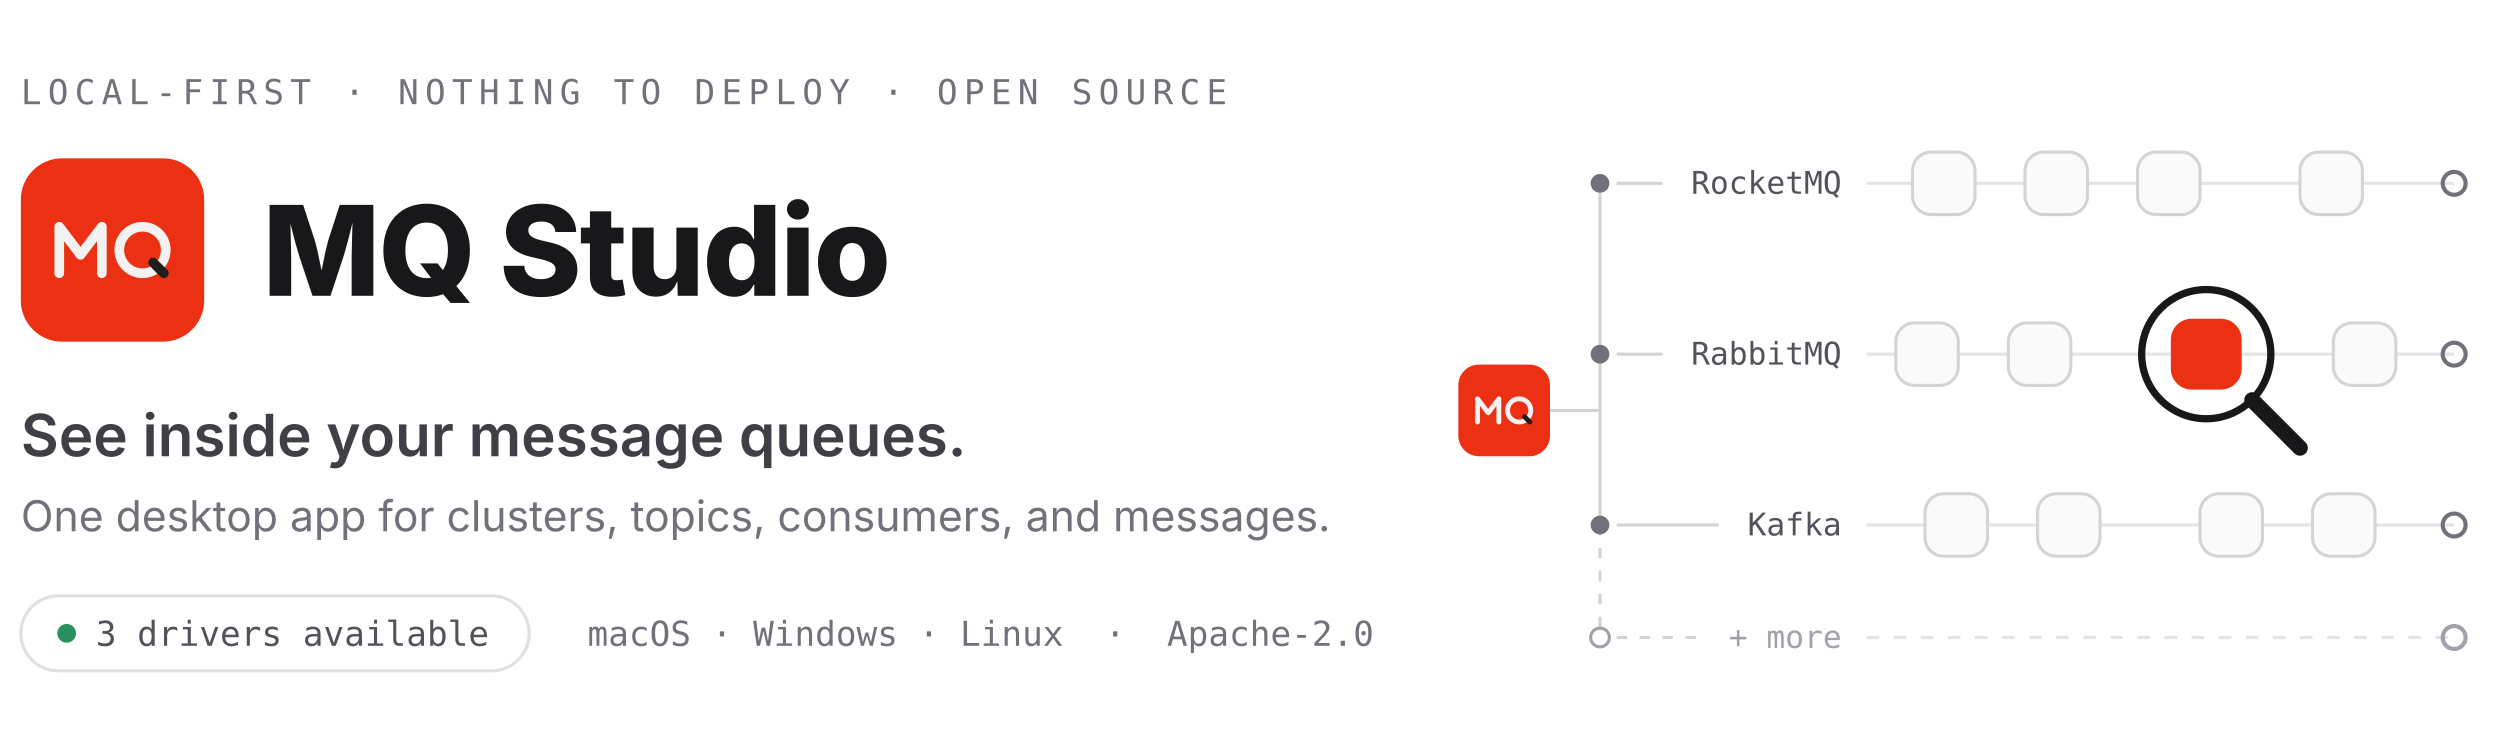
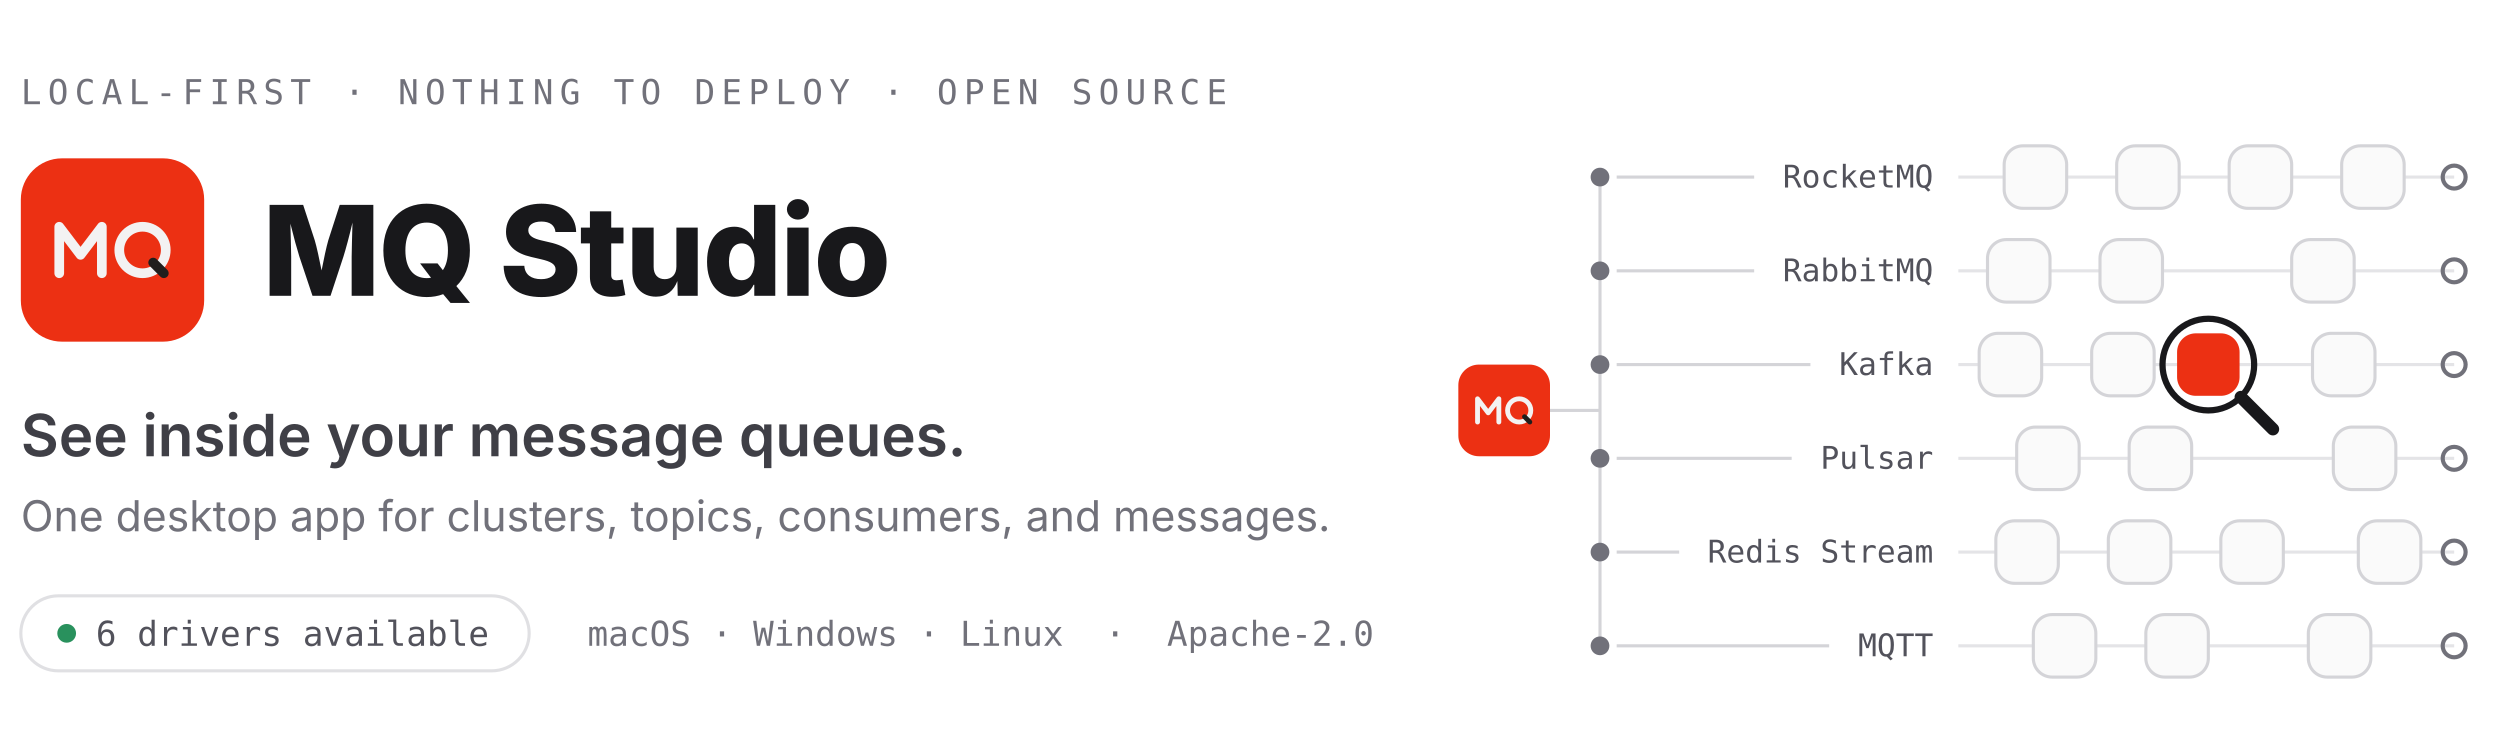
<svg xmlns="http://www.w3.org/2000/svg" width="1200" height="360" viewBox="0 0 1200 360" role="img" aria-labelledby="t d">
  <text x="10" y="50" font-family="ui-monospace,'SF Mono',Menlo,Consolas,monospace" font-size="16.5" letter-spacing="3" fill="#71717A">LOCAL-FIRST · NOTHING TO DEPLOY · OPEN SOURCE</text>
  <g id="lockup">
    <rect x="10" y="76" width="88" height="88" rx="19.8" fill="#EC3013" />
    <g transform="translate(22.86 96.761) scale(0.46478)" fill="none" stroke-width="10">
      <path d="M12 74 L12 26 L34 55 L56 26 L56 74" stroke="#F3F2F2" stroke-linejoin="round" stroke-linecap="round" />
      <circle cx="98" cy="50" r="24" stroke="#F3F2F2" />
      <line x1="109" y1="63" x2="120" y2="74" stroke="#201E1D" stroke-linecap="round" />
    </g>
    <text x="126" y="142" font-family="-apple-system,'PingFang SC','Segoe UI','Microsoft YaHei',system-ui,sans-serif" font-size="60" font-weight="800" letter-spacing="-1" fill="#18181B">MQ Studio</text>
  </g>
  <text x="10" y="219" font-family="-apple-system,'PingFang SC','Segoe UI','Microsoft YaHei',system-ui,sans-serif" font-size="28" font-weight="600" fill="#3F3F46">See inside your message queues.</text>
  <text x="10" y="255" font-family="-apple-system,'PingFang SC','Segoe UI','Microsoft YaHei',system-ui,sans-serif" font-size="20.5" fill="#71717A">One desktop app for clusters, topics, consumers, and messages.</text>
  <g id="meta">
    <rect x="10" y="286" width="244" height="36" rx="18" fill="none" stroke="#E0E0E3" stroke-width="1.5" />
    <circle cx="32" cy="304" r="4.5" fill="#29915D" />
-     <text x="46" y="310" font-family="ui-monospace,'SF Mono',Menlo,Consolas,monospace" font-size="16.5" fill="#52525B">3 drivers available</text>
+     <text x="46" y="310" font-family="ui-monospace,'SF Mono',Menlo,Consolas,monospace" font-size="16.5" fill="#52525B">6 drivers available</text>
    <text x="282" y="310" font-family="ui-monospace,'SF Mono',Menlo,Consolas,monospace" font-size="16.5" fill="#71717A">macOS · Windows · Linux  ·  Apache-2.0</text>
  </g>
  <g id="drivers">
    <rect x="700" y="175" width="44" height="44" rx="9.9" fill="#EC3013" />
    <g transform="translate(706.43 185.38) scale(0.23239)" fill="none" stroke-width="10">
      <path d="M12 74 L12 26 L34 55 L56 26 L56 74" stroke="#F3F2F2" stroke-linejoin="round" stroke-linecap="round" />
      <circle cx="98" cy="50" r="24" stroke="#F3F2F2" />
      <line x1="109" y1="63" x2="120" y2="74" stroke="#201E1D" stroke-linecap="round" />
    </g>
    <line x1="744" y1="197" x2="768" y2="197" stroke="#D4D4D8" stroke-width="1.5" />
-     <line x1="768" y1="88" x2="768" y2="252" stroke="#D4D4D8" stroke-width="1.5" />
-     <line x1="768" y1="252" x2="768" y2="306" stroke="#D4D4D8" stroke-width="1.5" stroke-dasharray="5 6" />
-     <line x1="776" y1="88" x2="798" y2="88" stroke="#D4D4D8" stroke-width="1.5" />
-     <text x="884" y="93" text-anchor="end" font-family="ui-monospace,'SF Mono',Menlo,Consolas,monospace" font-size="15" fill="#52525B">RocketMQ</text>
-     <line x1="896" y1="88" x2="1178" y2="88" stroke="#E4E4E7" stroke-width="1.5" />
-     <circle cx="768" cy="88" r="4.5" fill="#71717A" />
-     <circle cx="1178" cy="88" r="5.5" fill="none" stroke="#71717A" stroke-width="2" />
-     <rect x="918" y="73" width="30" height="30" rx="9" fill="#FAFAFA" stroke="#D4D4D8" stroke-width="1.5" />
-     <rect x="972" y="73" width="30" height="30" rx="9" fill="#FAFAFA" stroke="#D4D4D8" stroke-width="1.5" />
-     <rect x="1026" y="73" width="30" height="30" rx="9" fill="#FAFAFA" stroke="#D4D4D8" stroke-width="1.5" />
-     <rect x="1104" y="73" width="30" height="30" rx="9" fill="#FAFAFA" stroke="#D4D4D8" stroke-width="1.5" />
-     <line x1="776" y1="170" x2="798" y2="170" stroke="#D4D4D8" stroke-width="1.5" />
-     <text x="884" y="175" text-anchor="end" font-family="ui-monospace,'SF Mono',Menlo,Consolas,monospace" font-size="15" fill="#52525B">RabbitMQ</text>
-     <line x1="896" y1="170" x2="1178" y2="170" stroke="#E4E4E7" stroke-width="1.5" />
-     <circle cx="768" cy="170" r="4.5" fill="#71717A" />
-     <circle cx="1178" cy="170" r="5.5" fill="none" stroke="#71717A" stroke-width="2" />
-     <rect x="910" y="155" width="30" height="30" rx="9" fill="#FAFAFA" stroke="#D4D4D8" stroke-width="1.5" />
-     <rect x="964" y="155" width="30" height="30" rx="9" fill="#FAFAFA" stroke="#D4D4D8" stroke-width="1.5" />
-     <rect x="1120" y="155" width="30" height="30" rx="9" fill="#FAFAFA" stroke="#D4D4D8" stroke-width="1.5" />
-     <rect x="1042" y="153" width="34" height="34" rx="10" fill="#EC3013" />
-     <line x1="776" y1="252" x2="825" y2="252" stroke="#D4D4D8" stroke-width="1.5" />
-     <text x="884" y="257" text-anchor="end" font-family="ui-monospace,'SF Mono',Menlo,Consolas,monospace" font-size="15" fill="#52525B">Kafka</text>
-     <line x1="896" y1="252" x2="1178" y2="252" stroke="#E4E4E7" stroke-width="1.5" />
-     <circle cx="768" cy="252" r="4.5" fill="#71717A" />
-     <circle cx="1178" cy="252" r="5.5" fill="none" stroke="#71717A" stroke-width="2" />
-     <rect x="924" y="237" width="30" height="30" rx="9" fill="#FAFAFA" stroke="#D4D4D8" stroke-width="1.5" />
-     <rect x="978" y="237" width="30" height="30" rx="9" fill="#FAFAFA" stroke="#D4D4D8" stroke-width="1.5" />
-     <rect x="1056" y="237" width="30" height="30" rx="9" fill="#FAFAFA" stroke="#D4D4D8" stroke-width="1.5" />
-     <rect x="1110" y="237" width="30" height="30" rx="9" fill="#FAFAFA" stroke="#D4D4D8" stroke-width="1.5" />
-     <line x1="776" y1="306" x2="816" y2="306" stroke="#D4D4D8" stroke-width="1.5" stroke-dasharray="5 6" />
-     <text x="884" y="311" text-anchor="end" font-family="ui-monospace,'SF Mono',Menlo,Consolas,monospace" font-size="15" fill="#A1A1AA">+ more</text>
-     <line x1="896" y1="306" x2="1178" y2="306" stroke="#E4E4E7" stroke-width="1.5" stroke-dasharray="6 7" />
-     <circle cx="768" cy="306" r="4.5" fill="none" stroke="#A1A1AA" stroke-width="1.5" />
-     <circle cx="1178" cy="306" r="5.5" fill="none" stroke="#A1A1AA" stroke-width="2" />
+     <line x1="768" y1="85" x2="768" y2="310" stroke="#D4D4D8" stroke-width="1.5" />
+     <line x1="776" y1="85" x2="842" y2="85" stroke="#D4D4D8" stroke-width="1.5" />
+     <text x="928" y="90" text-anchor="end" font-family="ui-monospace,'SF Mono',Menlo,Consolas,monospace" font-size="15" fill="#52525B">RocketMQ</text>
+     <line x1="940" y1="85" x2="1178" y2="85" stroke="#E4E4E7" stroke-width="1.5" />
+     <circle cx="768" cy="85" r="4.5" fill="#71717A" />
+     <circle cx="1178" cy="85" r="5.5" fill="none" stroke="#71717A" stroke-width="2" />
+     <rect x="962" y="70" width="30" height="30" rx="9" fill="#FAFAFA" stroke="#D4D4D8" stroke-width="1.5" />
+     <rect x="1016" y="70" width="30" height="30" rx="9" fill="#FAFAFA" stroke="#D4D4D8" stroke-width="1.5" />
+     <rect x="1070" y="70" width="30" height="30" rx="9" fill="#FAFAFA" stroke="#D4D4D8" stroke-width="1.5" />
+     <rect x="1124" y="70" width="30" height="30" rx="9" fill="#FAFAFA" stroke="#D4D4D8" stroke-width="1.5" />
+     <line x1="776" y1="130" x2="842" y2="130" stroke="#D4D4D8" stroke-width="1.5" />
+     <text x="928" y="135" text-anchor="end" font-family="ui-monospace,'SF Mono',Menlo,Consolas,monospace" font-size="15" fill="#52525B">RabbitMQ</text>
+     <line x1="940" y1="130" x2="1178" y2="130" stroke="#E4E4E7" stroke-width="1.5" />
+     <circle cx="768" cy="130" r="4.5" fill="#71717A" />
+     <circle cx="1178" cy="130" r="5.5" fill="none" stroke="#71717A" stroke-width="2" />
+     <rect x="954" y="115" width="30" height="30" rx="9" fill="#FAFAFA" stroke="#D4D4D8" stroke-width="1.5" />
+     <rect x="1008" y="115" width="30" height="30" rx="9" fill="#FAFAFA" stroke="#D4D4D8" stroke-width="1.5" />
+     <rect x="1100" y="115" width="30" height="30" rx="9" fill="#FAFAFA" stroke="#D4D4D8" stroke-width="1.5" />
+     <line x1="776" y1="175" x2="869" y2="175" stroke="#D4D4D8" stroke-width="1.5" />
+     <text x="928" y="180" text-anchor="end" font-family="ui-monospace,'SF Mono',Menlo,Consolas,monospace" font-size="15" fill="#52525B">Kafka</text>
+     <line x1="940" y1="175" x2="1178" y2="175" stroke="#E4E4E7" stroke-width="1.5" />
+     <circle cx="768" cy="175" r="4.5" fill="#71717A" />
+     <circle cx="1178" cy="175" r="5.5" fill="none" stroke="#71717A" stroke-width="2" />
+     <rect x="950" y="160" width="30" height="30" rx="9" fill="#FAFAFA" stroke="#D4D4D8" stroke-width="1.5" />
+     <rect x="1004" y="160" width="30" height="30" rx="9" fill="#FAFAFA" stroke="#D4D4D8" stroke-width="1.5" />
+     <rect x="1110" y="160" width="30" height="30" rx="9" fill="#FAFAFA" stroke="#D4D4D8" stroke-width="1.5" />
+     <rect x="1045" y="160" width="30" height="30" rx="9" fill="#EC3013" />
+     <line x1="776" y1="220" x2="860" y2="220" stroke="#D4D4D8" stroke-width="1.5" />
+     <text x="928" y="225" text-anchor="end" font-family="ui-monospace,'SF Mono',Menlo,Consolas,monospace" font-size="15" fill="#52525B">Pulsar</text>
+     <line x1="940" y1="220" x2="1178" y2="220" stroke="#E4E4E7" stroke-width="1.5" />
+     <circle cx="768" cy="220" r="4.5" fill="#71717A" />
+     <circle cx="1178" cy="220" r="5.5" fill="none" stroke="#71717A" stroke-width="2" />
+     <rect x="968" y="205" width="30" height="30" rx="9" fill="#FAFAFA" stroke="#D4D4D8" stroke-width="1.5" />
+     <rect x="1022" y="205" width="30" height="30" rx="9" fill="#FAFAFA" stroke="#D4D4D8" stroke-width="1.5" />
+     <rect x="1120" y="205" width="30" height="30" rx="9" fill="#FAFAFA" stroke="#D4D4D8" stroke-width="1.5" />
+     <line x1="776" y1="265" x2="806" y2="265" stroke="#D4D4D8" stroke-width="1.5" />
+     <text x="928" y="270" text-anchor="end" font-family="ui-monospace,'SF Mono',Menlo,Consolas,monospace" font-size="15" fill="#52525B">Redis Stream</text>
+     <line x1="940" y1="265" x2="1178" y2="265" stroke="#E4E4E7" stroke-width="1.5" />
+     <circle cx="768" cy="265" r="4.5" fill="#71717A" />
+     <circle cx="1178" cy="265" r="5.5" fill="none" stroke="#71717A" stroke-width="2" />
+     <rect x="958" y="250" width="30" height="30" rx="9" fill="#FAFAFA" stroke="#D4D4D8" stroke-width="1.5" />
+     <rect x="1012" y="250" width="30" height="30" rx="9" fill="#FAFAFA" stroke="#D4D4D8" stroke-width="1.5" />
+     <rect x="1066" y="250" width="30" height="30" rx="9" fill="#FAFAFA" stroke="#D4D4D8" stroke-width="1.5" />
+     <rect x="1132" y="250" width="30" height="30" rx="9" fill="#FAFAFA" stroke="#D4D4D8" stroke-width="1.5" />
+     <line x1="776" y1="310" x2="878" y2="310" stroke="#D4D4D8" stroke-width="1.5" />
+     <text x="928" y="315" text-anchor="end" font-family="ui-monospace,'SF Mono',Menlo,Consolas,monospace" font-size="15" fill="#52525B">MQTT</text>
+     <line x1="940" y1="310" x2="1178" y2="310" stroke="#E4E4E7" stroke-width="1.5" />
+     <circle cx="768" cy="310" r="4.5" fill="#71717A" />
+     <circle cx="1178" cy="310" r="5.5" fill="none" stroke="#71717A" stroke-width="2" />
+     <rect x="976" y="295" width="30" height="30" rx="9" fill="#FAFAFA" stroke="#D4D4D8" stroke-width="1.5" />
+     <rect x="1030" y="295" width="30" height="30" rx="9" fill="#FAFAFA" stroke="#D4D4D8" stroke-width="1.5" />
+     <rect x="1108" y="295" width="30" height="30" rx="9" fill="#FAFAFA" stroke="#D4D4D8" stroke-width="1.5" />
  </g>
  <g id="inspect">
-     <circle cx="1059" cy="170" r="31" fill="none" stroke="#18181B" stroke-width="3.5" />
-     <line x1="1081" y1="192" x2="1104" y2="215" stroke="#18181B" stroke-width="7.5" stroke-linecap="round" />
+     <circle cx="1060" cy="175" r="22" fill="none" stroke="#18181B" stroke-width="3" />
+     <line x1="1075.6" y1="190.6" x2="1091" y2="206" stroke="#18181B" stroke-width="6" stroke-linecap="round" />
  </g>
</svg>
